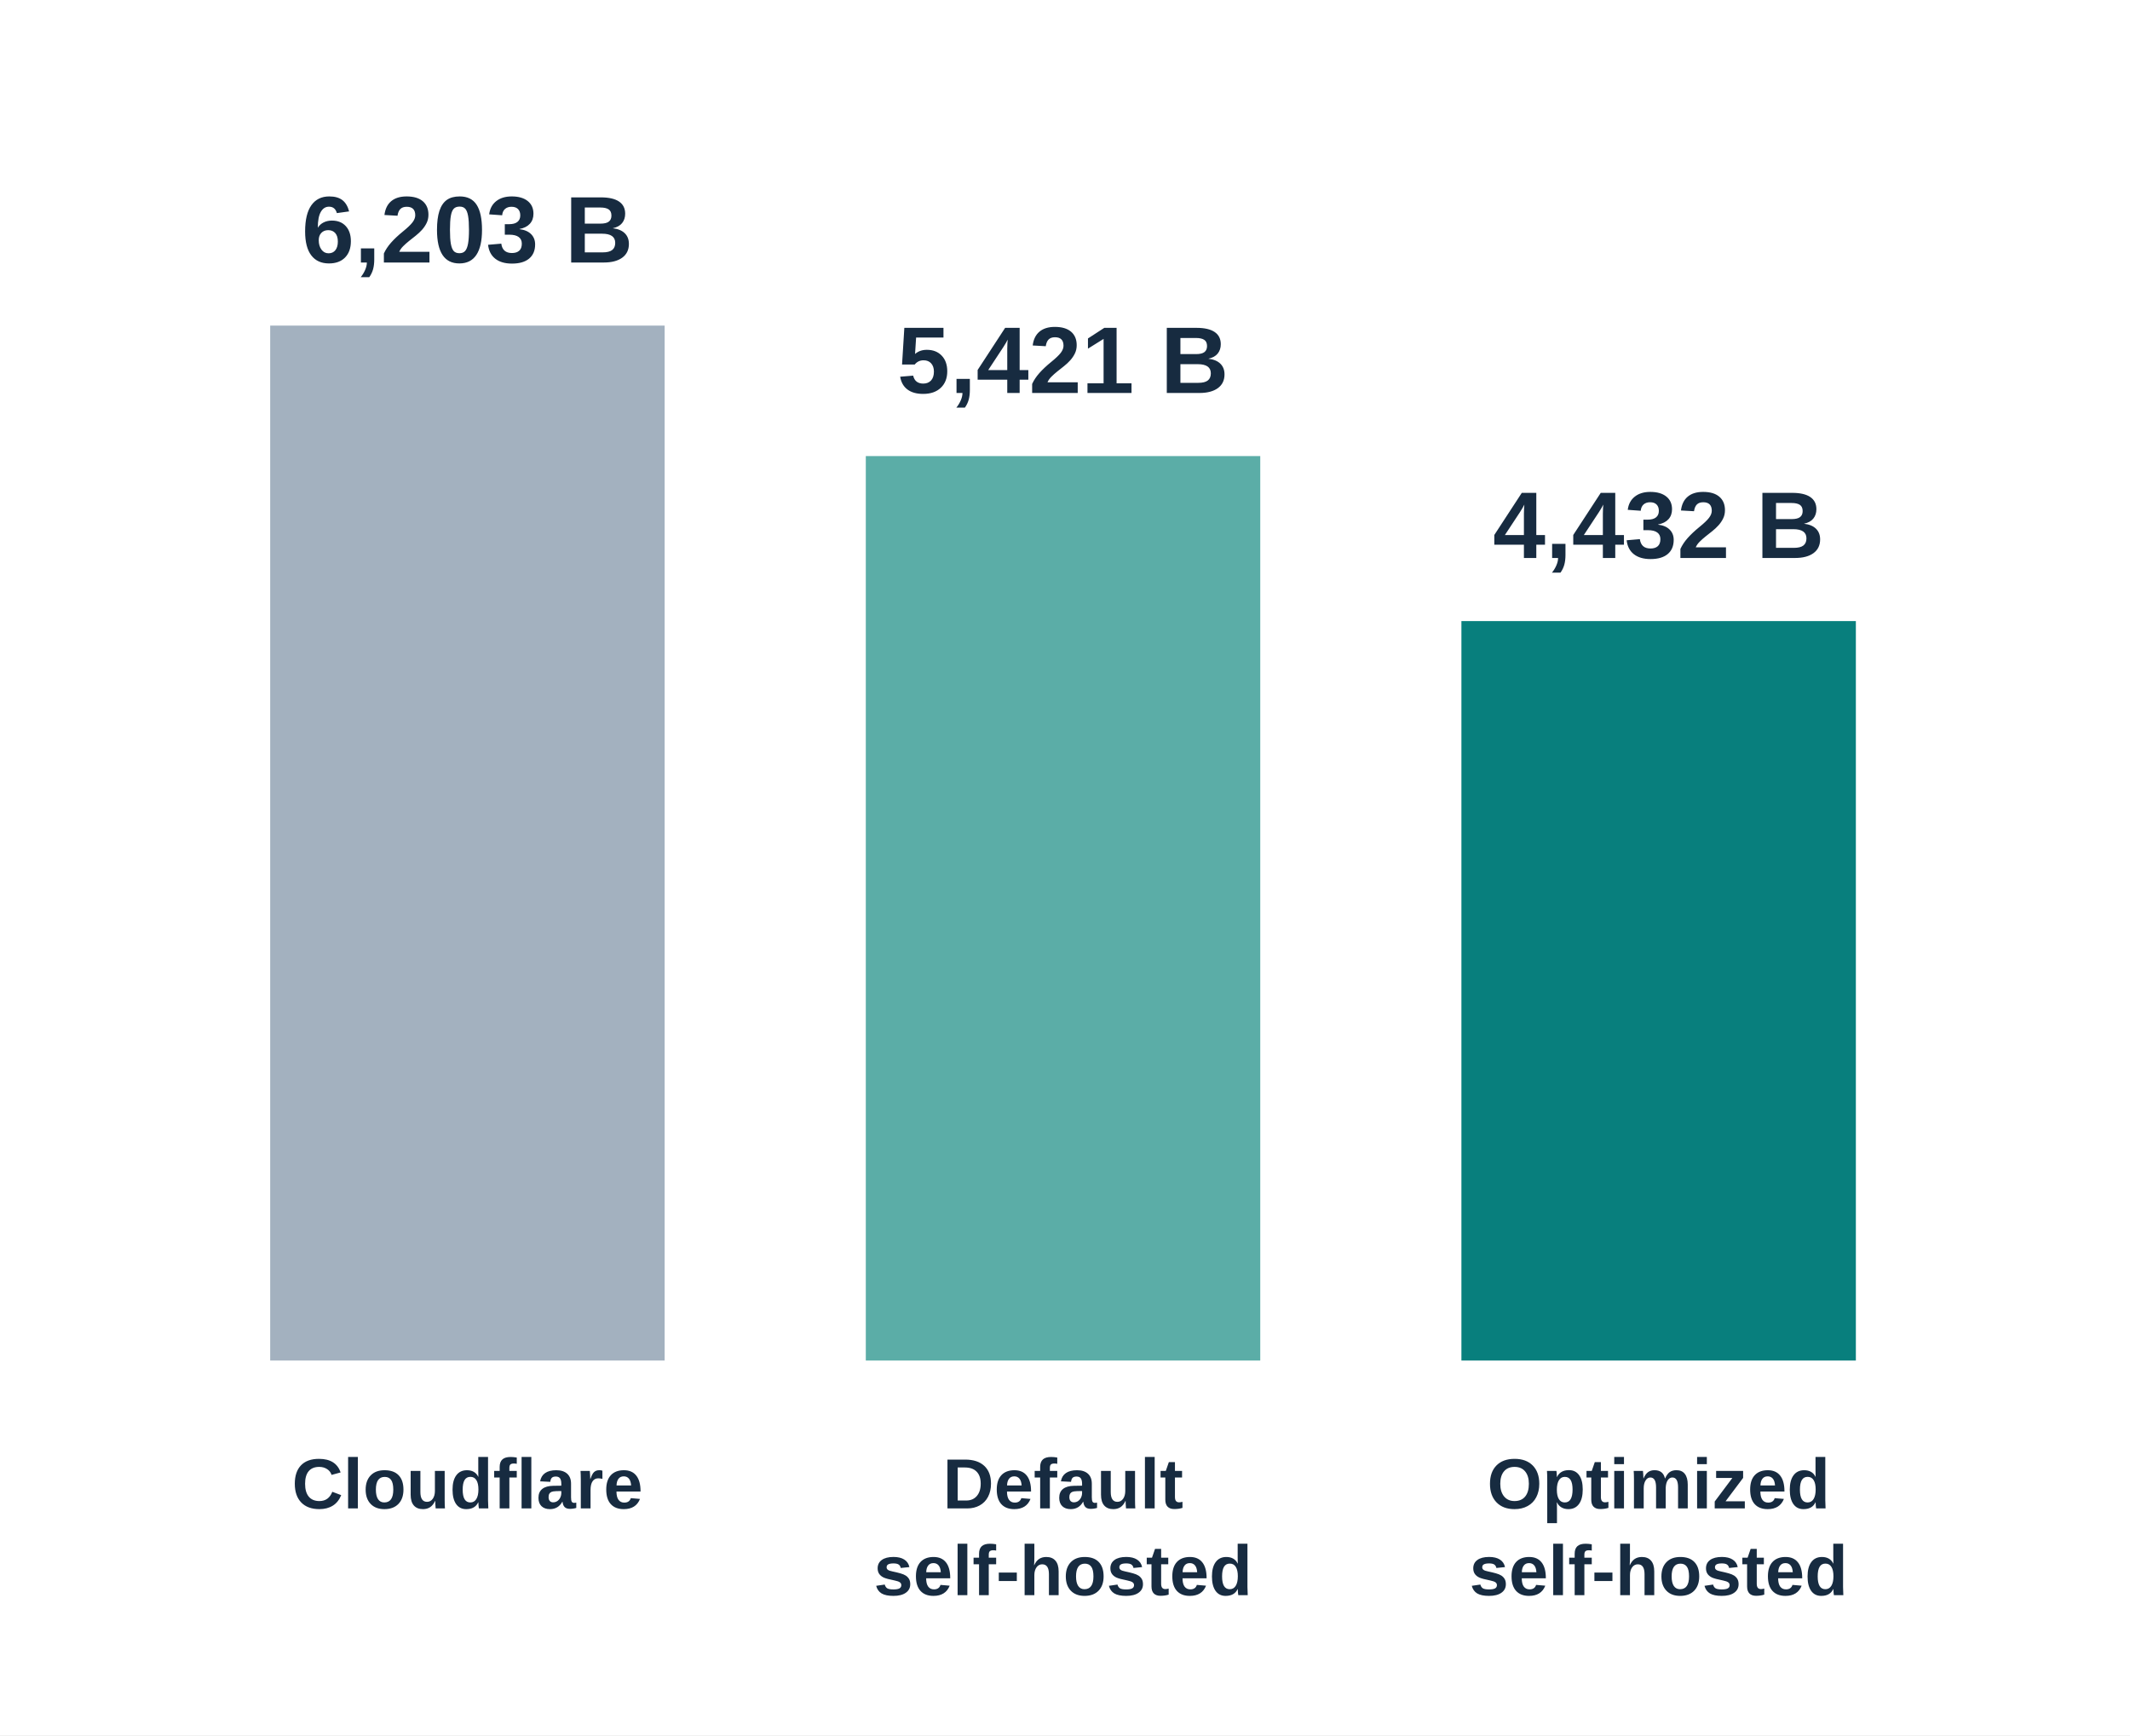
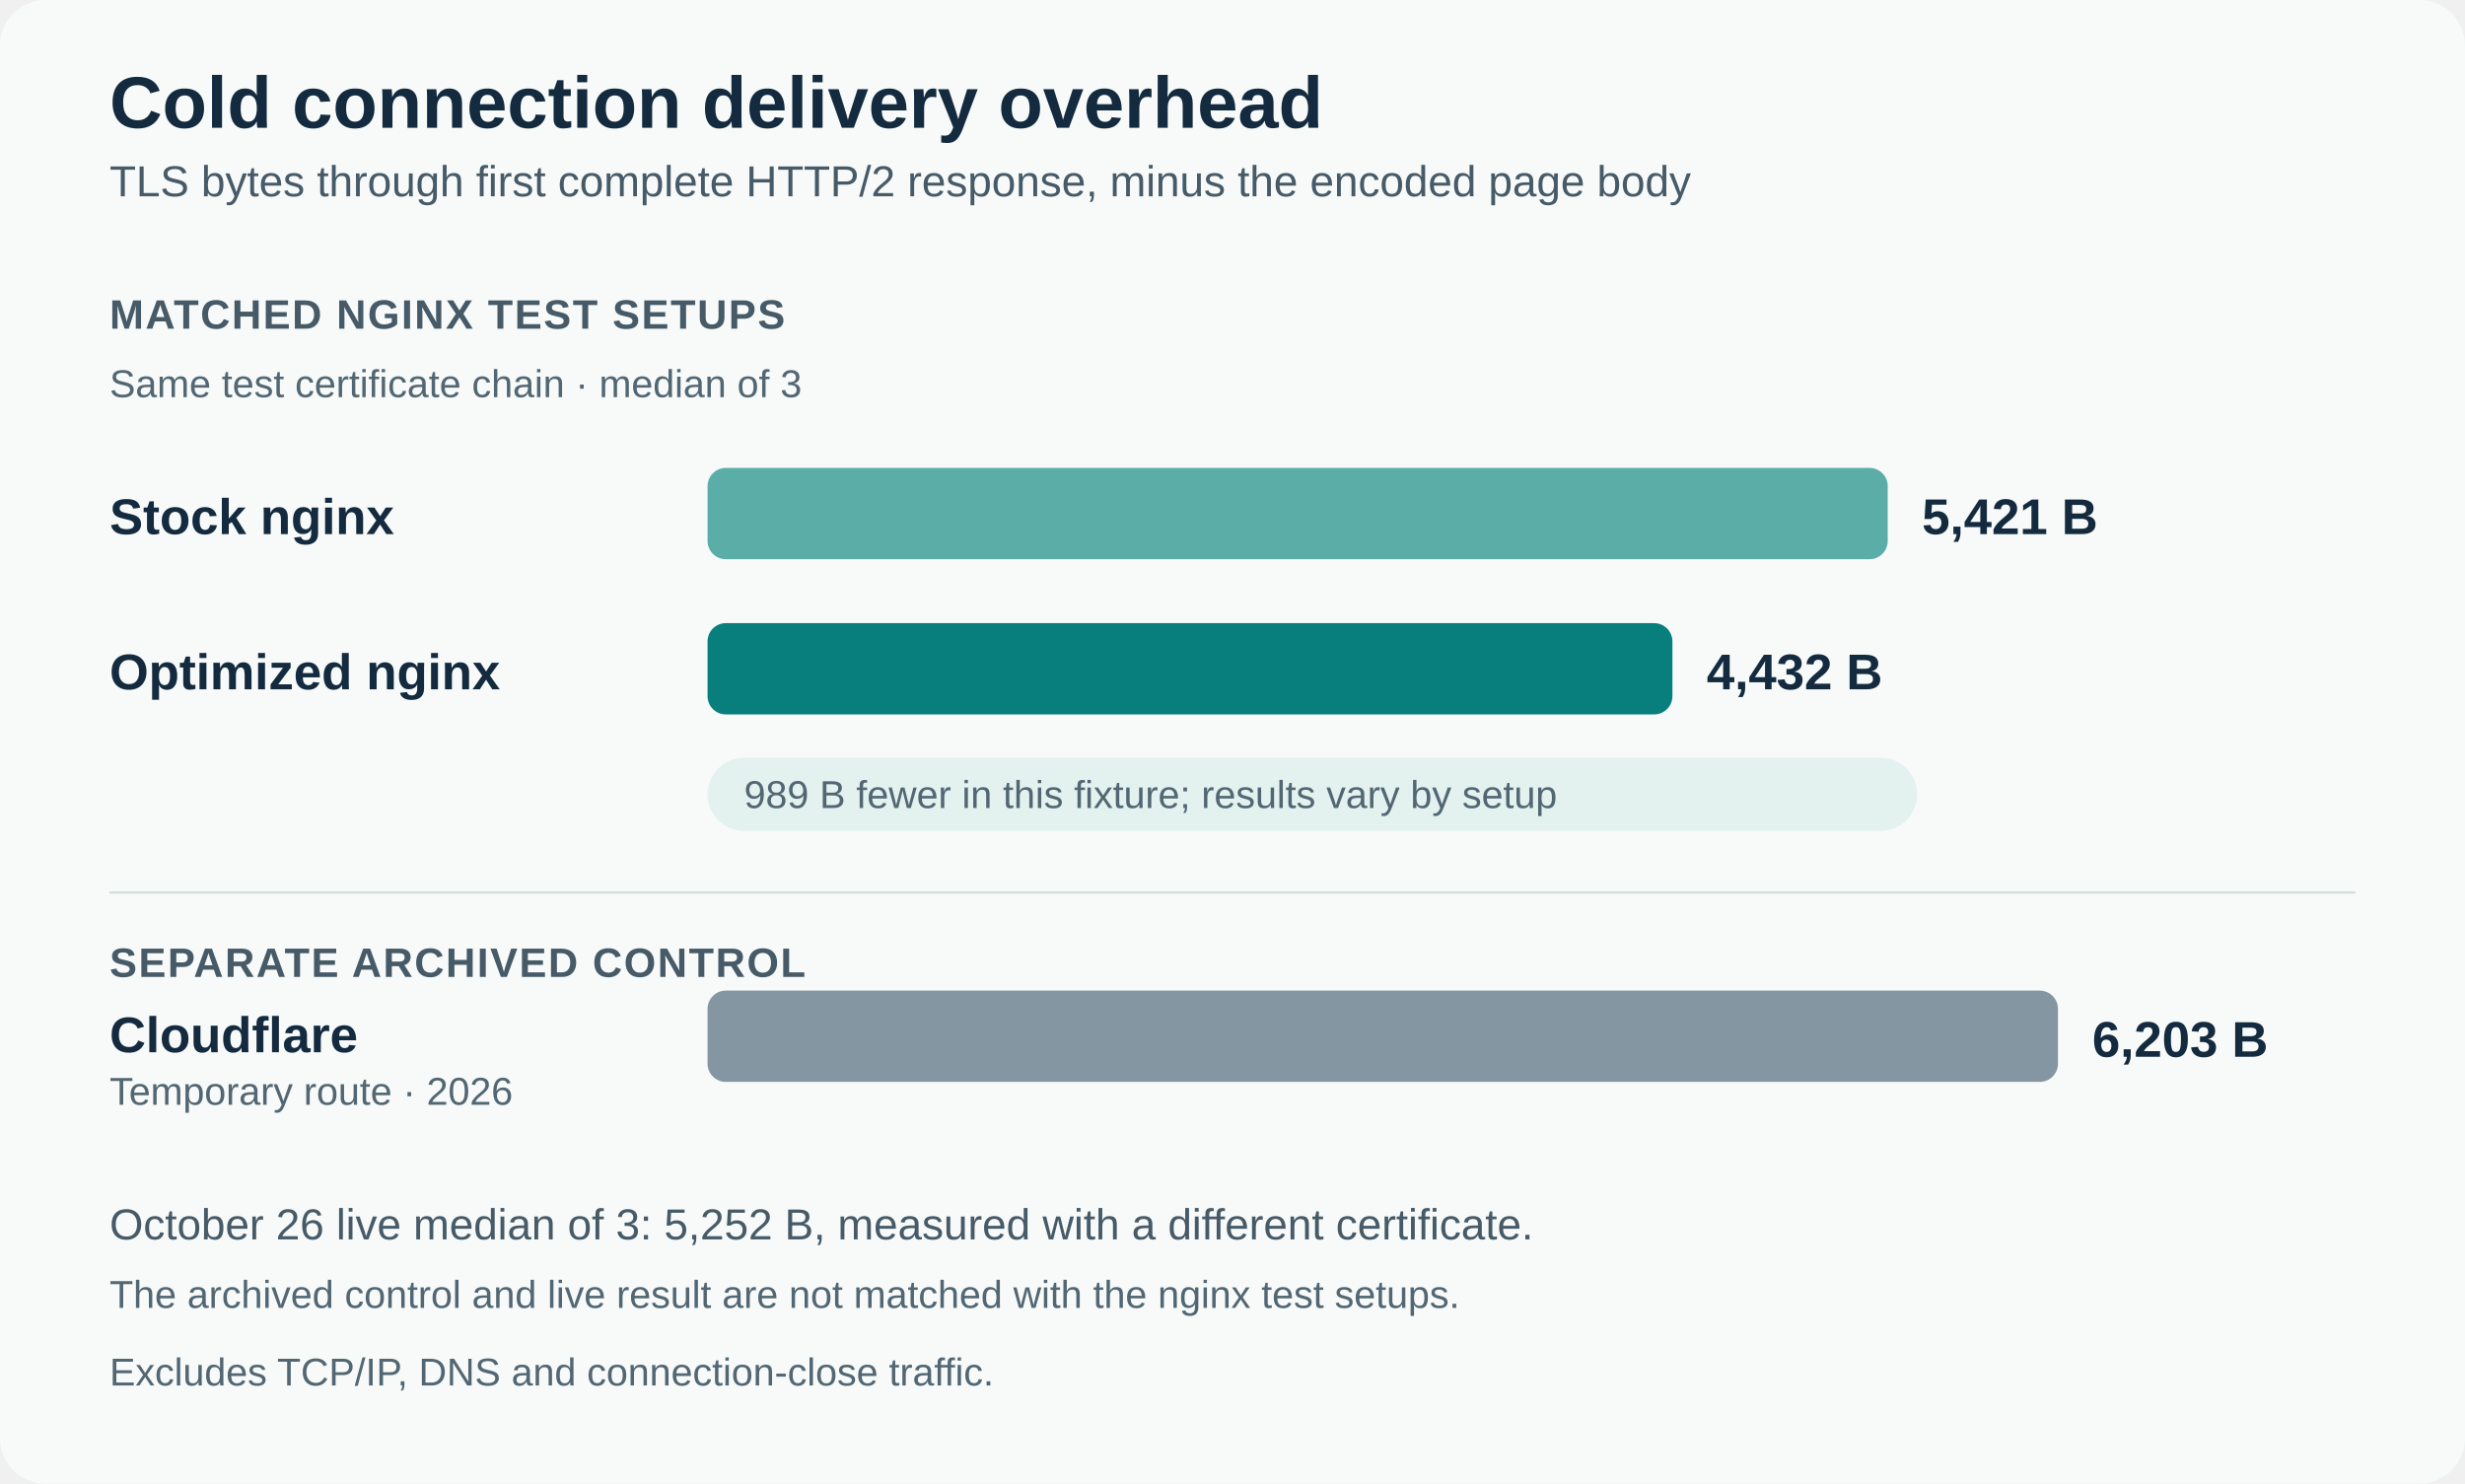
- <svg xmlns="http://www.w3.org/2000/svg" width="1080" height="880" viewBox="0 0 1080 880" role="img" aria-label="Archived Cloudflare test 6203 bytes, default self-hosted test 5421 bytes, optimized self-hosted test 4432 bytes">
-   <style>text{font-family:Arial,Helvetica,sans-serif}</style>
-   <rect width="1080" height="880" fill="white" />
-   <text x="237" y="133.131" text-anchor="middle" font-size="48" font-weight="700" fill="#172b40">6,203 B</text>
-   <rect data-value="6203" data-baseline="0" x="137" y="165.131" width="200" height="524.869" fill="#a3b1bf" />
-   <text x="237" y="765" text-anchor="middle" font-size="36" font-weight="600" fill="#172b40">Cloudflare</text>
-   <text x="539" y="199.300" text-anchor="middle" font-size="48" font-weight="700" fill="#172b40">5,421 B</text>
-   <rect data-value="5421" data-baseline="0" x="439" y="231.300" width="200" height="458.700" fill="#5bada7" />
-   <text x="539" y="765" text-anchor="middle" font-size="36" font-weight="600" fill="#172b40">Default</text>
-   <text x="539" y="809" text-anchor="middle" font-size="36" font-weight="600" fill="#172b40">self-hosted</text>
-   <text x="841" y="282.985" text-anchor="middle" font-size="48" font-weight="700" fill="#172b40">4,432 B</text>
-   <rect data-value="4432" data-baseline="0" x="741" y="314.985" width="200" height="375.015" fill="#087f7d" />
-   <text x="841" y="765" text-anchor="middle" font-size="36" font-weight="600" fill="#172b40">Optimized</text>
-   <text x="841" y="809" text-anchor="middle" font-size="36" font-weight="600" fill="#172b40">self-hosted</text>
+ <svg xmlns="http://www.w3.org/2000/svg" width="1080" height="650" viewBox="0 0 1080 650" role="img" aria-labelledby="title description">
+   <style>text{font-family:Arial,Helvetica,sans-serif}.title{font-size:32px;font-weight:700;fill:#142b3f}.subtitle{font-size:19px;fill:#465a68}.section{font-size:18px;font-weight:700;fill:#465a68;letter-spacing:.04em}.label{font-size:22px;font-weight:700;fill:#142b3f}.detail{font-size:17px;fill:#526773}.number{font-size:22px;font-weight:700;fill:#142b3f}</style>
+   <rect width="1080" height="650" rx="20" fill="#f7faf9" />
+   <text x="48" y="56" class="title">Cold connection delivery overhead</text>
+   <text x="48" y="86" class="subtitle">TLS bytes through first complete HTTP/2 response, minus the encoded page body</text>
+   <text x="48" y="144" class="section">MATCHED NGINX TEST SETUPS</text>
+   <text x="48" y="174" class="detail">Same test certificate chain · median of 3</text>
+   <text x="48" y="234" class="label">Stock nginx</text>
+   <rect data-value="5421" data-baseline="0" x="310" y="205" width="517.080" height="40" rx="8" fill="#5bada7" />
+   <text x="842.080" y="234" class="number">5,421 B</text>
+   <text x="48" y="302" class="label">Optimized nginx</text>
+   <rect data-value="4432" data-baseline="0" x="310" y="273" width="422.745" height="40" rx="8" fill="#087f7d" />
+   <text x="747.745" y="302" class="number">4,432 B</text>
+   <rect x="310" y="332" width="530" height="32" rx="16" fill="#e3f1ef" />
+   <text x="326" y="354" class="detail">989 B fewer in this fixture; results vary by setup</text>
+   <path d="M48 391H1032" stroke="#d3dfdc" />
+   <text x="48" y="428" class="section">SEPARATE ARCHIVED CONTROL</text>
+   <text x="48" y="461" class="label">Cloudflare</text>
+   <text x="48" y="484" class="detail">Temporary route · 2026</text>
+   <rect data-value="6203" data-baseline="0" x="310" y="434" width="591.671" height="40" rx="8" fill="#8396a2" />
+   <text x="916.671" y="463" class="number">6,203 B</text>
+   <text x="48" y="543" class="subtitle">October 26 live median of 3: 5,252 B, measured with a different certificate.</text>
+   <text x="48" y="573" class="detail">The archived control and live result are not matched with the nginx test setups.</text>
+   <text x="48" y="607" class="detail">Excludes TCP/IP, DNS and connection-close traffic.</text>
</svg>
